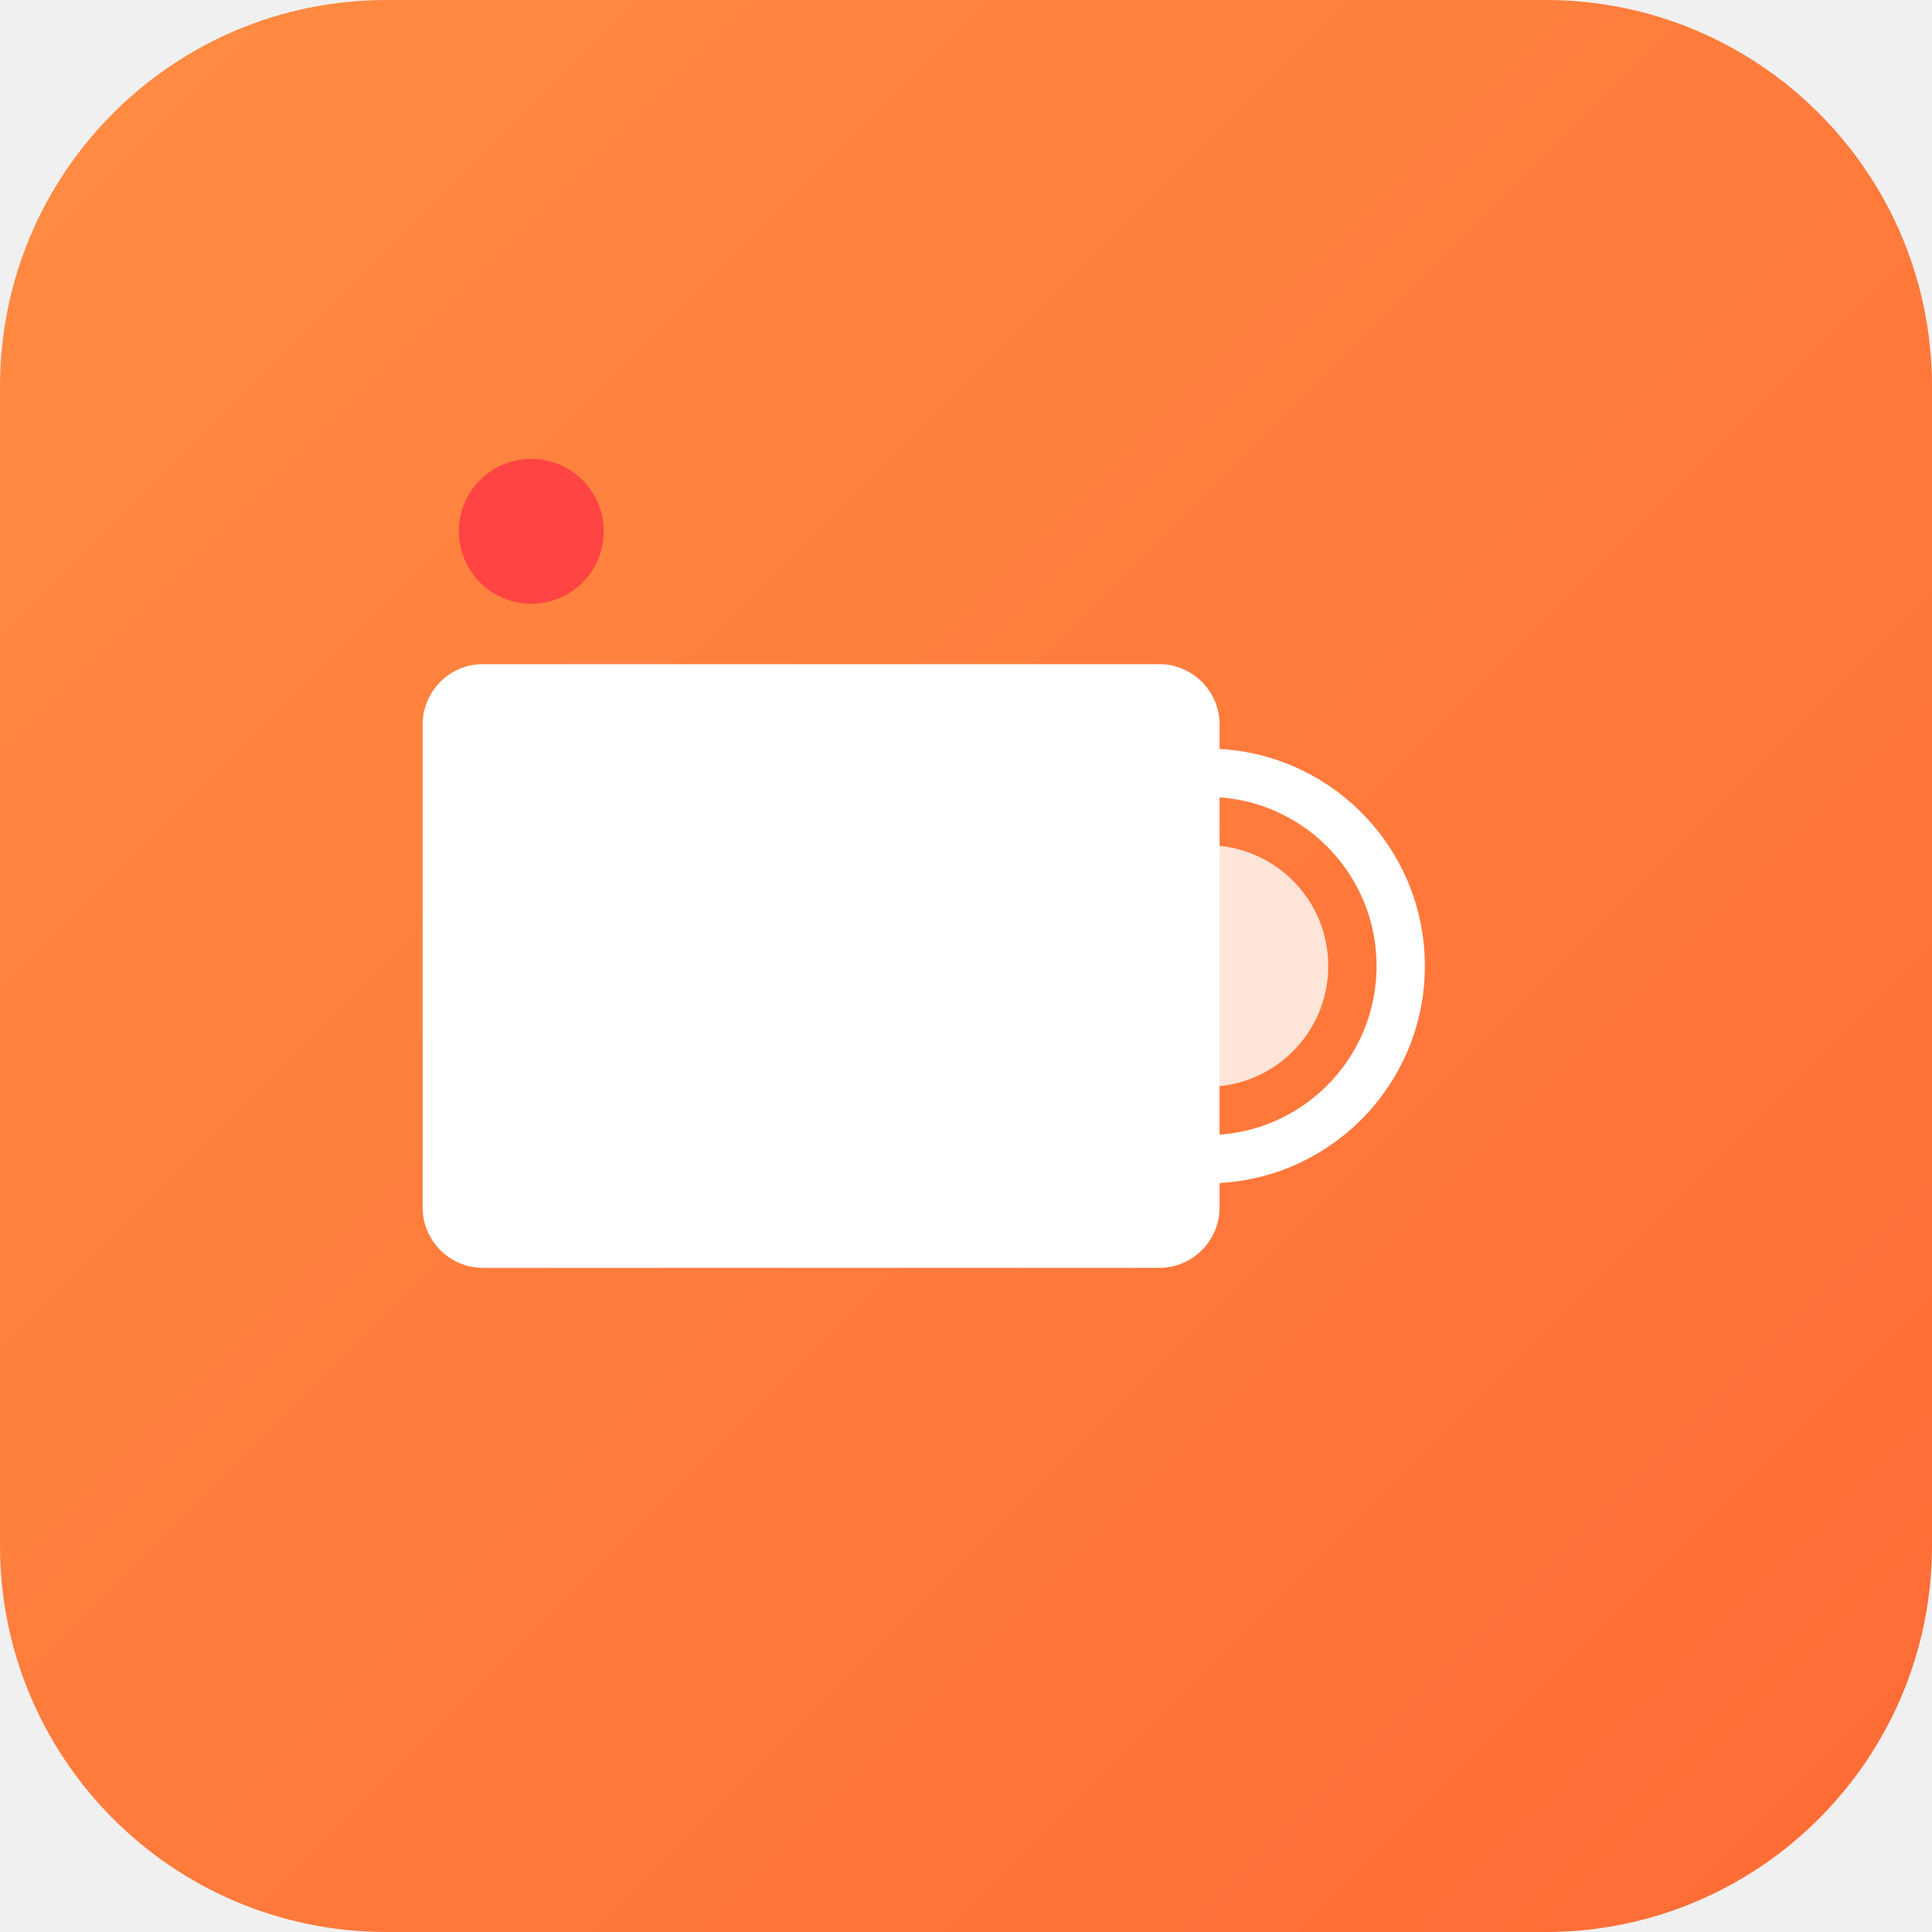
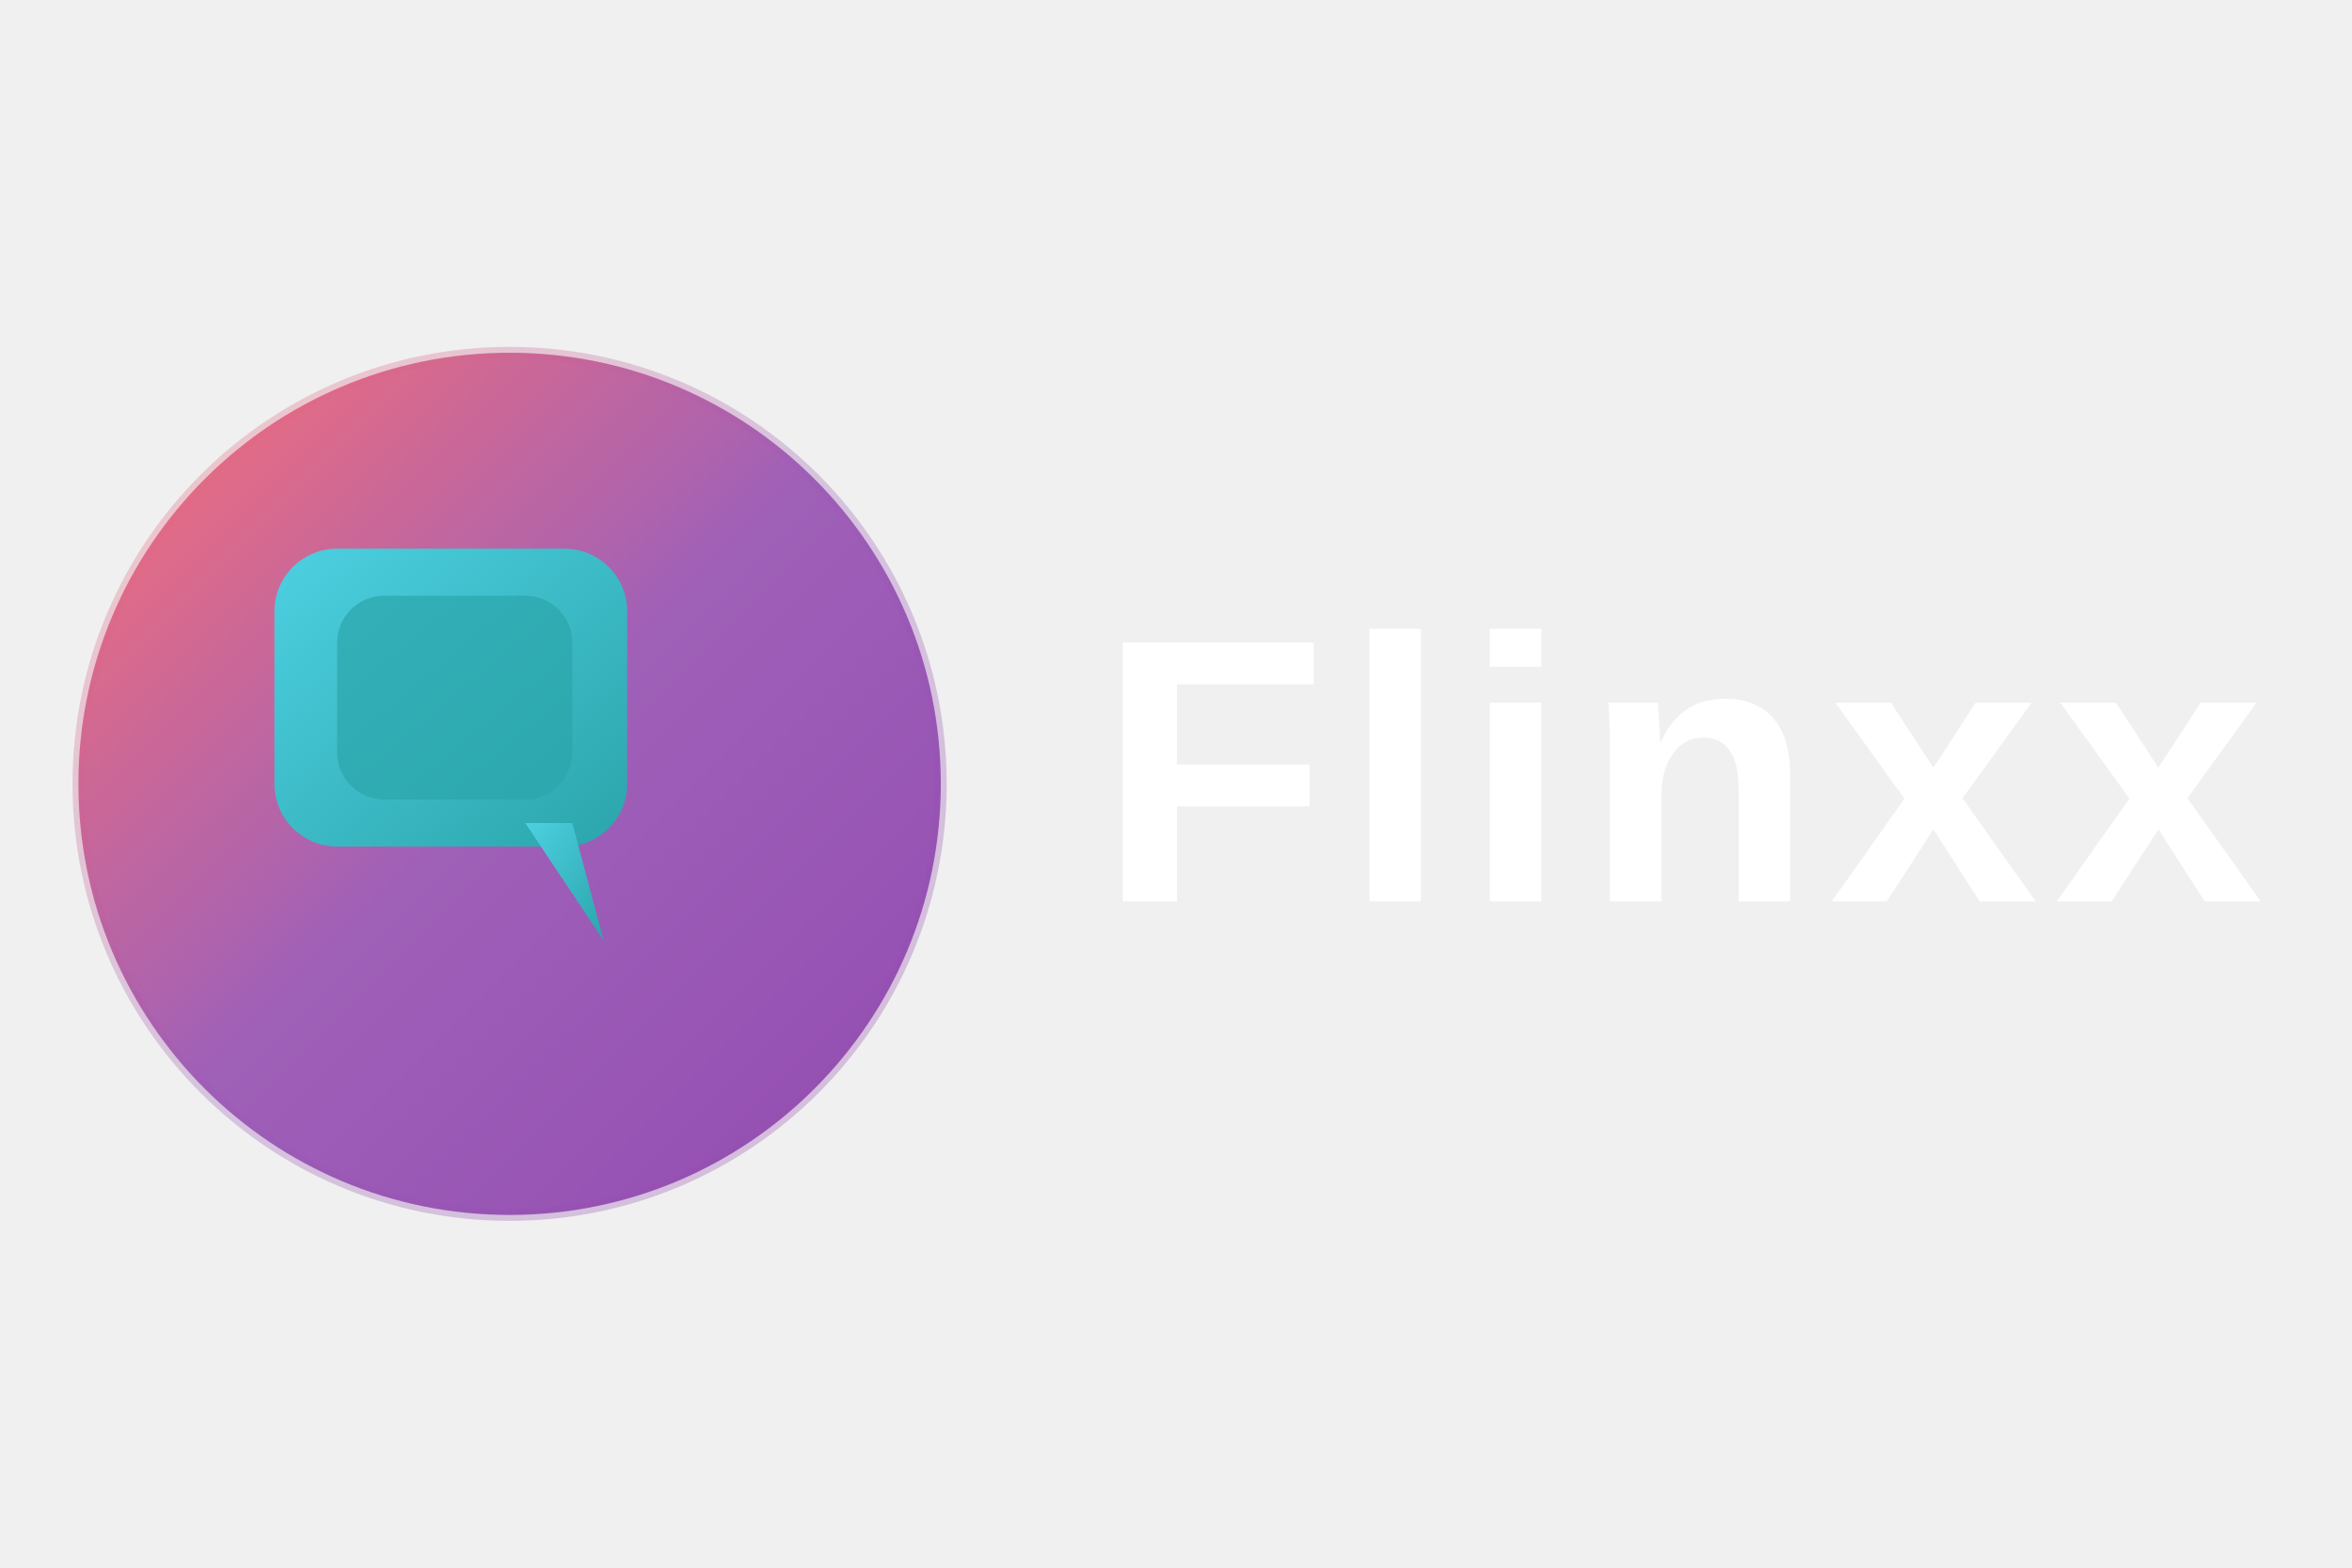
- <svg xmlns="http://www.w3.org/2000/svg" width="40" height="40" viewBox="0 0 40 40" fill="none">
-   <rect width="40" height="40" rx="8" fill="url(#gradient)" />
-   <g transform="translate(8, 8)">
-     <rect x="1" y="6" width="16" height="12" rx="1" fill="white" stroke="white" stroke-width="0.5" />
-     <circle cx="17" cy="12" r="4" fill="none" stroke="white" stroke-width="1" />
-     <circle cx="17" cy="12" r="2.5" fill="white" opacity="0.8" />
-     <circle cx="3" cy="3" r="1.5" fill="#FF4444" />
-   </g>
+ <svg xmlns="http://www.w3.org/2000/svg" viewBox="0 0 300 200">
  <defs>
-     <linearGradient id="gradient" x1="0%" y1="0%" x2="100%" y2="100%">
-       <stop offset="0%" style="stop-color:#FF8C42;stop-opacity:1" />
-       <stop offset="100%" style="stop-color:#FF6B35;stop-opacity:1" />
+     <linearGradient id="brandGrad" x1="0%" y1="0%" x2="100%" y2="100%">
+       <stop offset="0%" style="stop-color:#ff6b6b;stop-opacity:1" />
+       <stop offset="50%" style="stop-color:#9b59b6;stop-opacity:1" />
+       <stop offset="100%" style="stop-color:#8e44ad;stop-opacity:1" />
+     </linearGradient>
+     <linearGradient id="chatGrad" x1="0%" y1="0%" x2="100%" y2="100%">
+       <stop offset="0%" style="stop-color:#4dd0e1;stop-opacity:1" />
+       <stop offset="100%" style="stop-color:#2ba5ab;stop-opacity:1" />
    </linearGradient>
  </defs>
+   <circle cx="65" cy="100" r="55" fill="url(#brandGrad)" opacity="0.95" />
+   <g transform="translate(35, 70)">
+     <rect x="0" y="0" width="45" height="38" rx="8" fill="url(#chatGrad)" />
+     <path d="M 32 35 L 42 50 L 38 35 Z" fill="url(#chatGrad)" />
+     <rect x="8" y="6" width="30" height="26" rx="6" fill="#2ba5ab" opacity="0.7" />
+   </g>
+   <circle cx="65" cy="100" r="55" fill="none" stroke="url(#brandGrad)" stroke-width="1.5" opacity="0.3" />
+   <text x="140" y="115" font-family="Arial, sans-serif" font-size="48" font-weight="700" fill="white" letter-spacing="2">
+     Flinxx
+   </text>
+   <line x1="140" y1="130" x2="240" y2="130" stroke="url(#brandGrad)" stroke-width="2" opacity="0.6" />
</svg>
